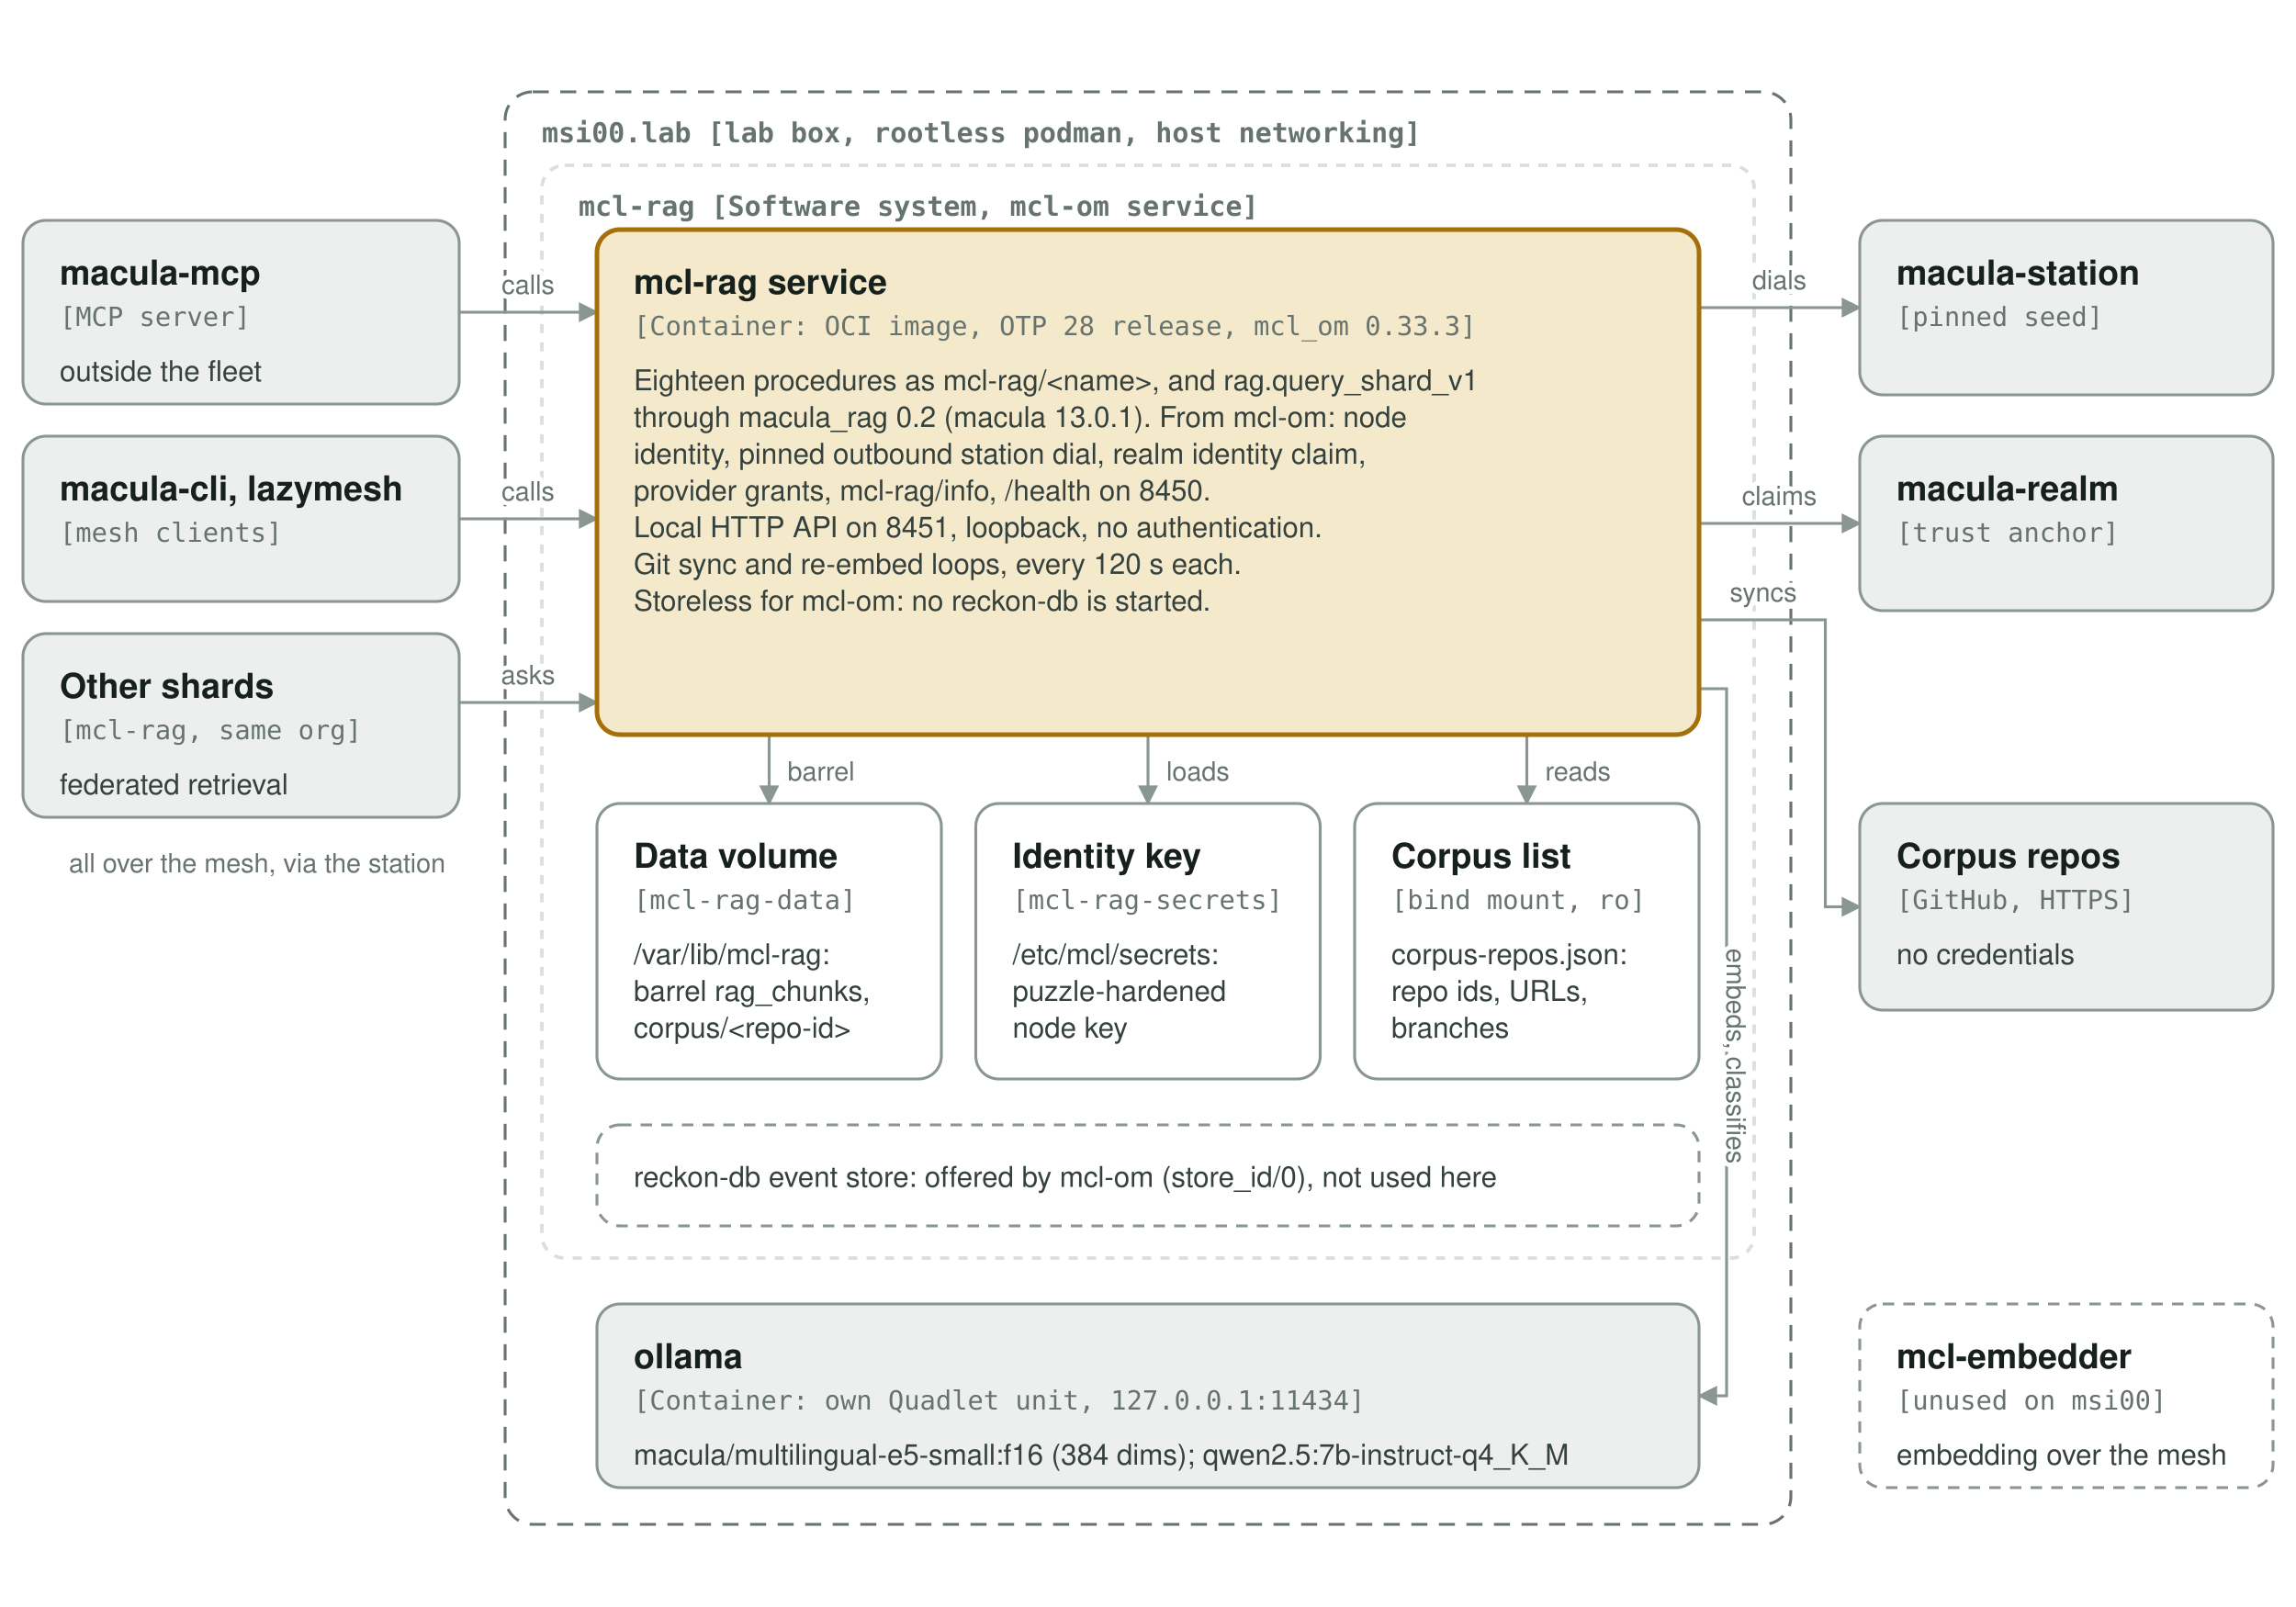
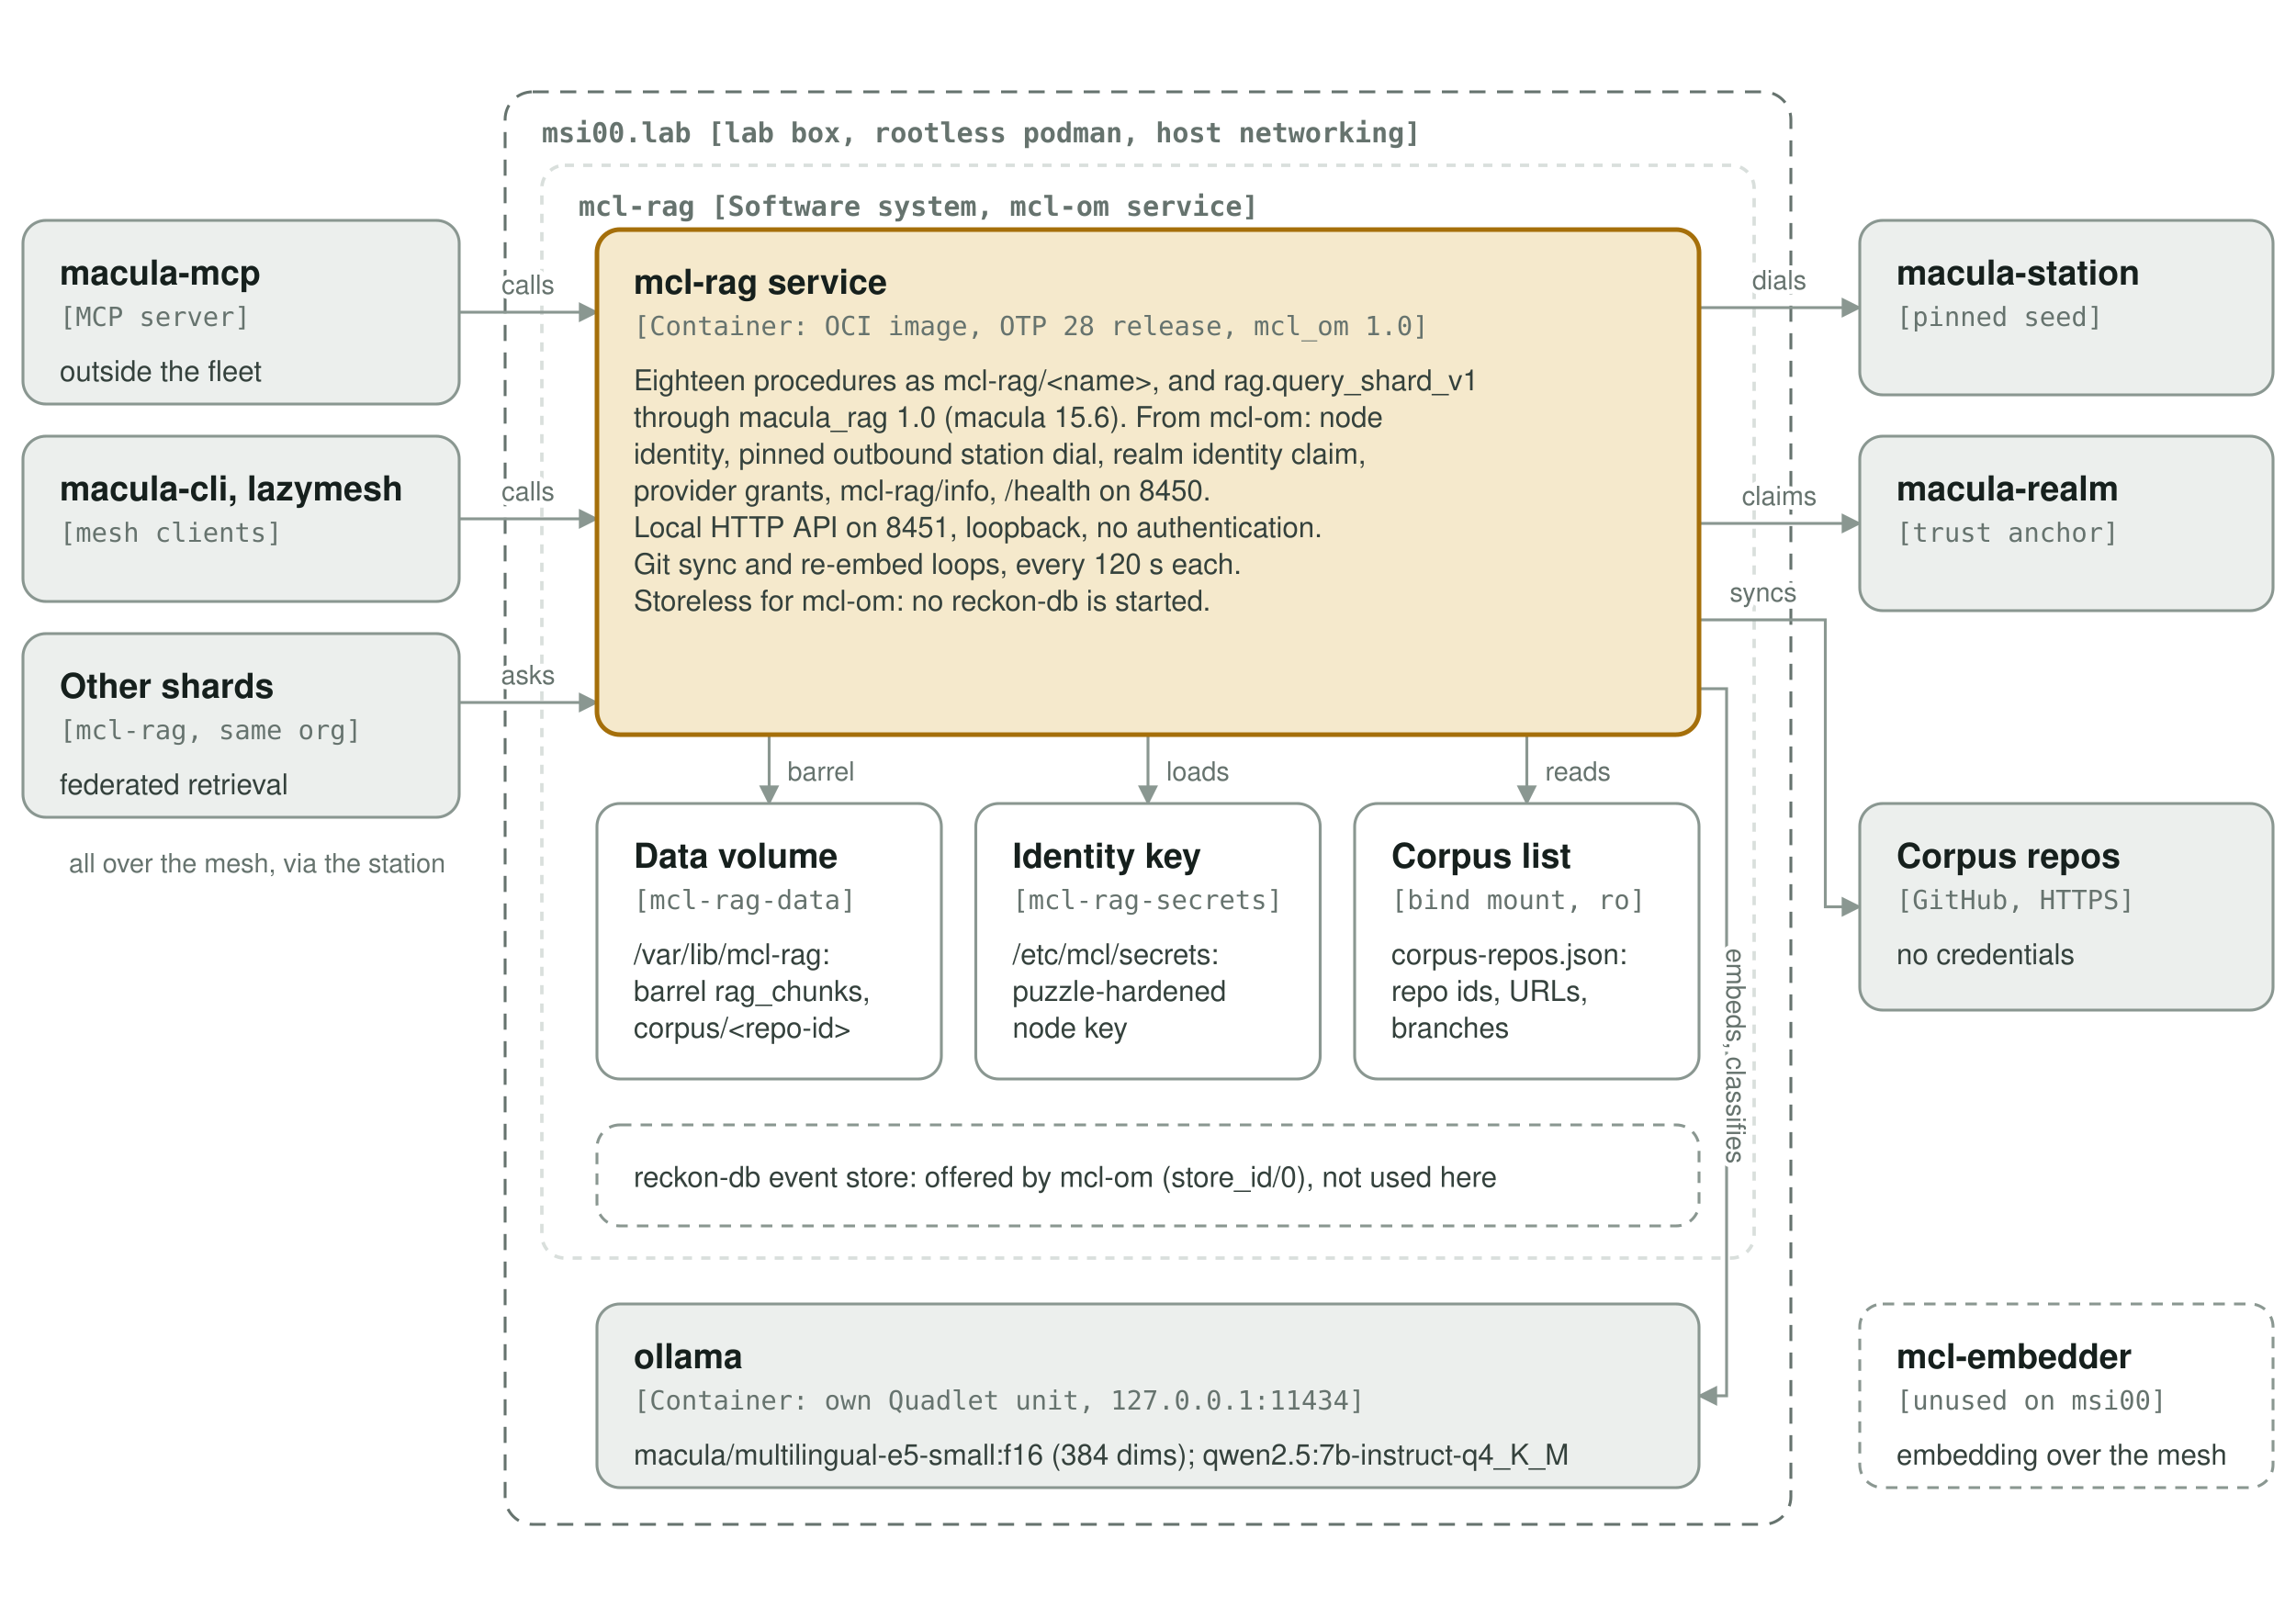
<svg xmlns="http://www.w3.org/2000/svg" viewBox="0 0 1000 700" role="img" aria-label="mcl-rag containers">
  <style>
.t-name { font-family: "Atkinson Hyperlegible", "Segoe UI", system-ui, -apple-system, Helvetica, Arial, sans-serif; font-size: 15px; font-weight: 700; }
.t-desc { font-family: "Atkinson Hyperlegible", "Segoe UI", system-ui, -apple-system, Helvetica, Arial, sans-serif; font-size: 12.5px; }
.t-rel { font-family: "Atkinson Hyperlegible", "Segoe UI", system-ui, -apple-system, Helvetica, Arial, sans-serif; font-size: 11.5px; paint-order: stroke; stroke-width: 4px; stroke-linejoin: round; }
.t-code { font-family: "JetBrains Mono", ui-monospace, Menlo, Consolas, monospace; font-size: 13px; font-weight: 600; }
.t-small { font-size: 12px; }
.t-type { font-family: "JetBrains Mono", ui-monospace, Menlo, Consolas, monospace; font-size: 11.5px; }
.t-bound { font-family: "JetBrains Mono", ui-monospace, Menlo, Consolas, monospace; font-size: 12px; font-weight: 600; }
.edge { fill: none; stroke-width: 1.25; }
.edge-later { fill: none; stroke-width: 1.25; stroke-dasharray: 5 4; }
.bg { fill: #FFFFFF; }
.b-sys { fill: #F5E9CC; stroke: #A56F0A; stroke-width: 2; }
.b-ext { fill: #ECEFED; stroke: #8A9791; stroke-width: 1.25; }
.b-per { fill: #E3EBF2; stroke: #3B5B7A; stroke-width: 1.25; }
.b-cmp { fill: #FFFFFF; stroke: #8A9791; stroke-width: 1.25; }
.b-later { fill: none; stroke: #8A9791; stroke-width: 1.25; stroke-dasharray: 5 4; }
.bound { fill: none; stroke: #66736E; stroke-width: 1.25; stroke-dasharray: 7 5; }
.bound-in { fill: none; stroke: #D9DFDC; stroke-width: 1.5; stroke-dasharray: 4 4; }
.head { fill: #3B5B7A; }
.t-name { fill: #16201D; }
.t-code { fill: #16201D; }
.t-type { fill: #66736E; }
.t-desc { fill: #34413C; }
.t-bound { fill: #66736E; }
.t-rel { fill: #66736E; stroke: #FFFFFF; }
.edge, .edge-later { stroke: #8A9791; }
.arrowhead { fill: #8A9791; }
@media (prefers-color-scheme: dark) {
.bg { fill: #171F1C; }
.b-sys { fill: #3A2E13; stroke: #E3AA3C; stroke-width: 2; }
.b-ext { fill: #1C2421; stroke: #7D8B85; stroke-width: 1.25; }
.b-per { fill: #1D2A36; stroke: #8EB4D8; stroke-width: 1.25; }
.b-cmp { fill: #171F1C; stroke: #7D8B85; stroke-width: 1.25; }
.b-later { fill: none; stroke: #7D8B85; stroke-width: 1.25; stroke-dasharray: 5 4; }
.bound { fill: none; stroke: #93A09A; stroke-width: 1.25; stroke-dasharray: 7 5; }
.bound-in { fill: none; stroke: #2A3431; stroke-width: 1.5; stroke-dasharray: 4 4; }
.head { fill: #8EB4D8; }
.t-name { fill: #E6ECE9; }
.t-code { fill: #E6ECE9; }
.t-type { fill: #93A09A; }
.t-desc { fill: #C3CDC8; }
.t-bound { fill: #93A09A; }
.t-rel { fill: #93A09A; stroke: #171F1C; }
.edge, .edge-later { stroke: #7D8B85; }
.arrowhead { fill: #7D8B85; }
}
</style>
  <defs>
    <marker id="a" viewBox="0 0 10 10" refX="9" refY="5" markerWidth="7" markerHeight="7" orient="auto-start-reverse">
      <path class="arrowhead" d="M0 0L10 5L0 10z" />
    </marker>
  </defs>
  <rect class="bg" x="0" y="0" width="1000" height="700" />
  <rect class="bound" x="220" y="40" width="560" height="624" rx="12" />
  <text class="t-bound" x="236" y="62">msi00.lab [lab box, rootless podman, host networking]</text>
  <rect class="bound-in" x="236" y="72" width="528" height="476" rx="10" />
  <text class="t-bound" x="252" y="94">mcl-rag [Software system, mcl-om service]</text>
  <path class="edge" d="M200 136H260" marker-end="url(#a)" />
  <path class="edge" d="M200 226H260" marker-end="url(#a)" />
  <path class="edge" d="M200 306H260" marker-end="url(#a)" />
  <path class="edge" d="M740 134H810" marker-end="url(#a)" />
  <path class="edge" d="M740 228H810" marker-end="url(#a)" />
  <path class="edge" d="M740 270H795V395H810" marker-end="url(#a)" />
  <path class="edge" d="M740 300H752V608H740" marker-end="url(#a)" />
  <path class="edge" d="M335 320V350" marker-end="url(#a)" />
  <path class="edge" d="M500 320V350" marker-end="url(#a)" />
  <path class="edge" d="M665 320V350" marker-end="url(#a)" />
  <rect class="b-sys" x="260" y="100" width="480" height="220" rx="10" />
  <text class="t-name" x="276" y="128">mcl-rag service</text>
-   <text class="t-type" x="276" y="146">[Container: OCI image, OTP 28 release, mcl_om 0.33.3]</text>
+   <text class="t-type" x="276" y="146">[Container: OCI image, OTP 28 release, mcl_om 1.0]</text>
  <text class="t-desc" x="276" y="170">Eighteen procedures as mcl-rag/&lt;name&gt;, and rag.query_shard_v1</text>
-   <text class="t-desc" x="276" y="186">through macula_rag 0.2 (macula 13.0.1). From mcl-om: node</text>
+   <text class="t-desc" x="276" y="186">through macula_rag 1.0 (macula 15.6). From mcl-om: node</text>
  <text class="t-desc" x="276" y="202">identity, pinned outbound station dial, realm identity claim,</text>
  <text class="t-desc" x="276" y="218">provider grants, mcl-rag/info, /health on 8450.</text>
  <text class="t-desc" x="276" y="234">Local HTTP API on 8451, loopback, no authentication.</text>
  <text class="t-desc" x="276" y="250">Git sync and re-embed loops, every 120 s each.</text>
  <text class="t-desc" x="276" y="266">Storeless for mcl-om: no reckon-db is started.</text>
  <rect class="b-cmp" x="260" y="350" width="150" height="120" rx="10" />
  <text class="t-name" x="276" y="378">Data volume</text>
  <text class="t-type" x="276" y="396">[mcl-rag-data]</text>
  <text class="t-desc" x="276" y="420">/var/lib/mcl-rag:</text>
  <text class="t-desc" x="276" y="436">barrel rag_chunks,</text>
  <text class="t-desc" x="276" y="452">corpus/&lt;repo-id&gt;</text>
  <rect class="b-cmp" x="425" y="350" width="150" height="120" rx="10" />
  <text class="t-name" x="441" y="378">Identity key</text>
  <text class="t-type" x="441" y="396">[mcl-rag-secrets]</text>
  <text class="t-desc" x="441" y="420">/etc/mcl/secrets:</text>
  <text class="t-desc" x="441" y="436">puzzle-hardened</text>
  <text class="t-desc" x="441" y="452">node key</text>
  <rect class="b-cmp" x="590" y="350" width="150" height="120" rx="10" />
  <text class="t-name" x="606" y="378">Corpus list</text>
  <text class="t-type" x="606" y="396">[bind mount, ro]</text>
  <text class="t-desc" x="606" y="420">corpus-repos.json:</text>
  <text class="t-desc" x="606" y="436">repo ids, URLs,</text>
  <text class="t-desc" x="606" y="452">branches</text>
  <rect class="b-later" x="260" y="490" width="480" height="44" rx="10" />
  <text class="t-desc" x="276" y="517">reckon-db event store: offered by mcl-om (store_id/0), not used here</text>
  <rect class="b-ext" x="260" y="568" width="480" height="80" rx="10" />
  <text class="t-name" x="276" y="596">ollama</text>
  <text class="t-type" x="276" y="614">[Container: own Quadlet unit, 127.0.0.1:11434]</text>
  <text class="t-desc" x="276" y="638">macula/multilingual-e5-small:f16 (384 dims); qwen2.5:7b-instruct-q4_K_M</text>
  <rect class="b-ext" x="10" y="96" width="190" height="80" rx="10" />
  <text class="t-name" x="26" y="124">macula-mcp</text>
  <text class="t-type" x="26" y="142">[MCP server]</text>
  <text class="t-desc" x="26" y="166">outside the fleet</text>
  <rect class="b-ext" x="10" y="190" width="190" height="72" rx="10" />
  <text class="t-name" x="26" y="218">macula-cli, lazymesh</text>
  <text class="t-type" x="26" y="236">[mesh clients]</text>
  <rect class="b-ext" x="10" y="276" width="190" height="80" rx="10" />
  <text class="t-name" x="26" y="304">Other shards</text>
  <text class="t-type" x="26" y="322">[mcl-rag, same org]</text>
  <text class="t-desc" x="26" y="346">federated retrieval</text>
  <rect class="b-ext" x="810" y="96" width="180" height="76" rx="10" />
  <text class="t-name" x="826" y="124">macula-station</text>
  <text class="t-type" x="826" y="142">[pinned seed]</text>
  <rect class="b-ext" x="810" y="190" width="180" height="76" rx="10" />
  <text class="t-name" x="826" y="218">macula-realm</text>
  <text class="t-type" x="826" y="236">[trust anchor]</text>
  <rect class="b-ext" x="810" y="350" width="180" height="90" rx="10" />
  <text class="t-name" x="826" y="378">Corpus repos</text>
  <text class="t-type" x="826" y="396">[GitHub, HTTPS]</text>
  <text class="t-desc" x="826" y="420">no credentials</text>
  <rect class="b-later" x="810" y="568" width="180" height="80" rx="10" />
  <text class="t-name" x="826" y="596">mcl-embedder</text>
  <text class="t-type" x="826" y="614">[unused on msi00]</text>
  <text class="t-desc" x="826" y="638">embedding over the mesh</text>
  <text class="t-rel" x="230" y="128" text-anchor="middle">calls</text>
  <text class="t-rel" x="230" y="218" text-anchor="middle">calls</text>
  <text class="t-rel" x="230" y="298" text-anchor="middle">asks</text>
  <text class="t-rel" x="30" y="380">all over the mesh, via the station</text>
  <text class="t-rel" x="775" y="126" text-anchor="middle">dials</text>
  <text class="t-rel" x="775" y="220" text-anchor="middle">claims</text>
  <text class="t-rel" x="768" y="262" text-anchor="middle">syncs</text>
  <text class="t-rel" x="752" y="460" text-anchor="middle" transform="rotate(90 752 460)">embeds, classifies</text>
  <text class="t-rel" x="343" y="340">barrel</text>
  <text class="t-rel" x="508" y="340">loads</text>
  <text class="t-rel" x="673" y="340">reads</text>
</svg>
